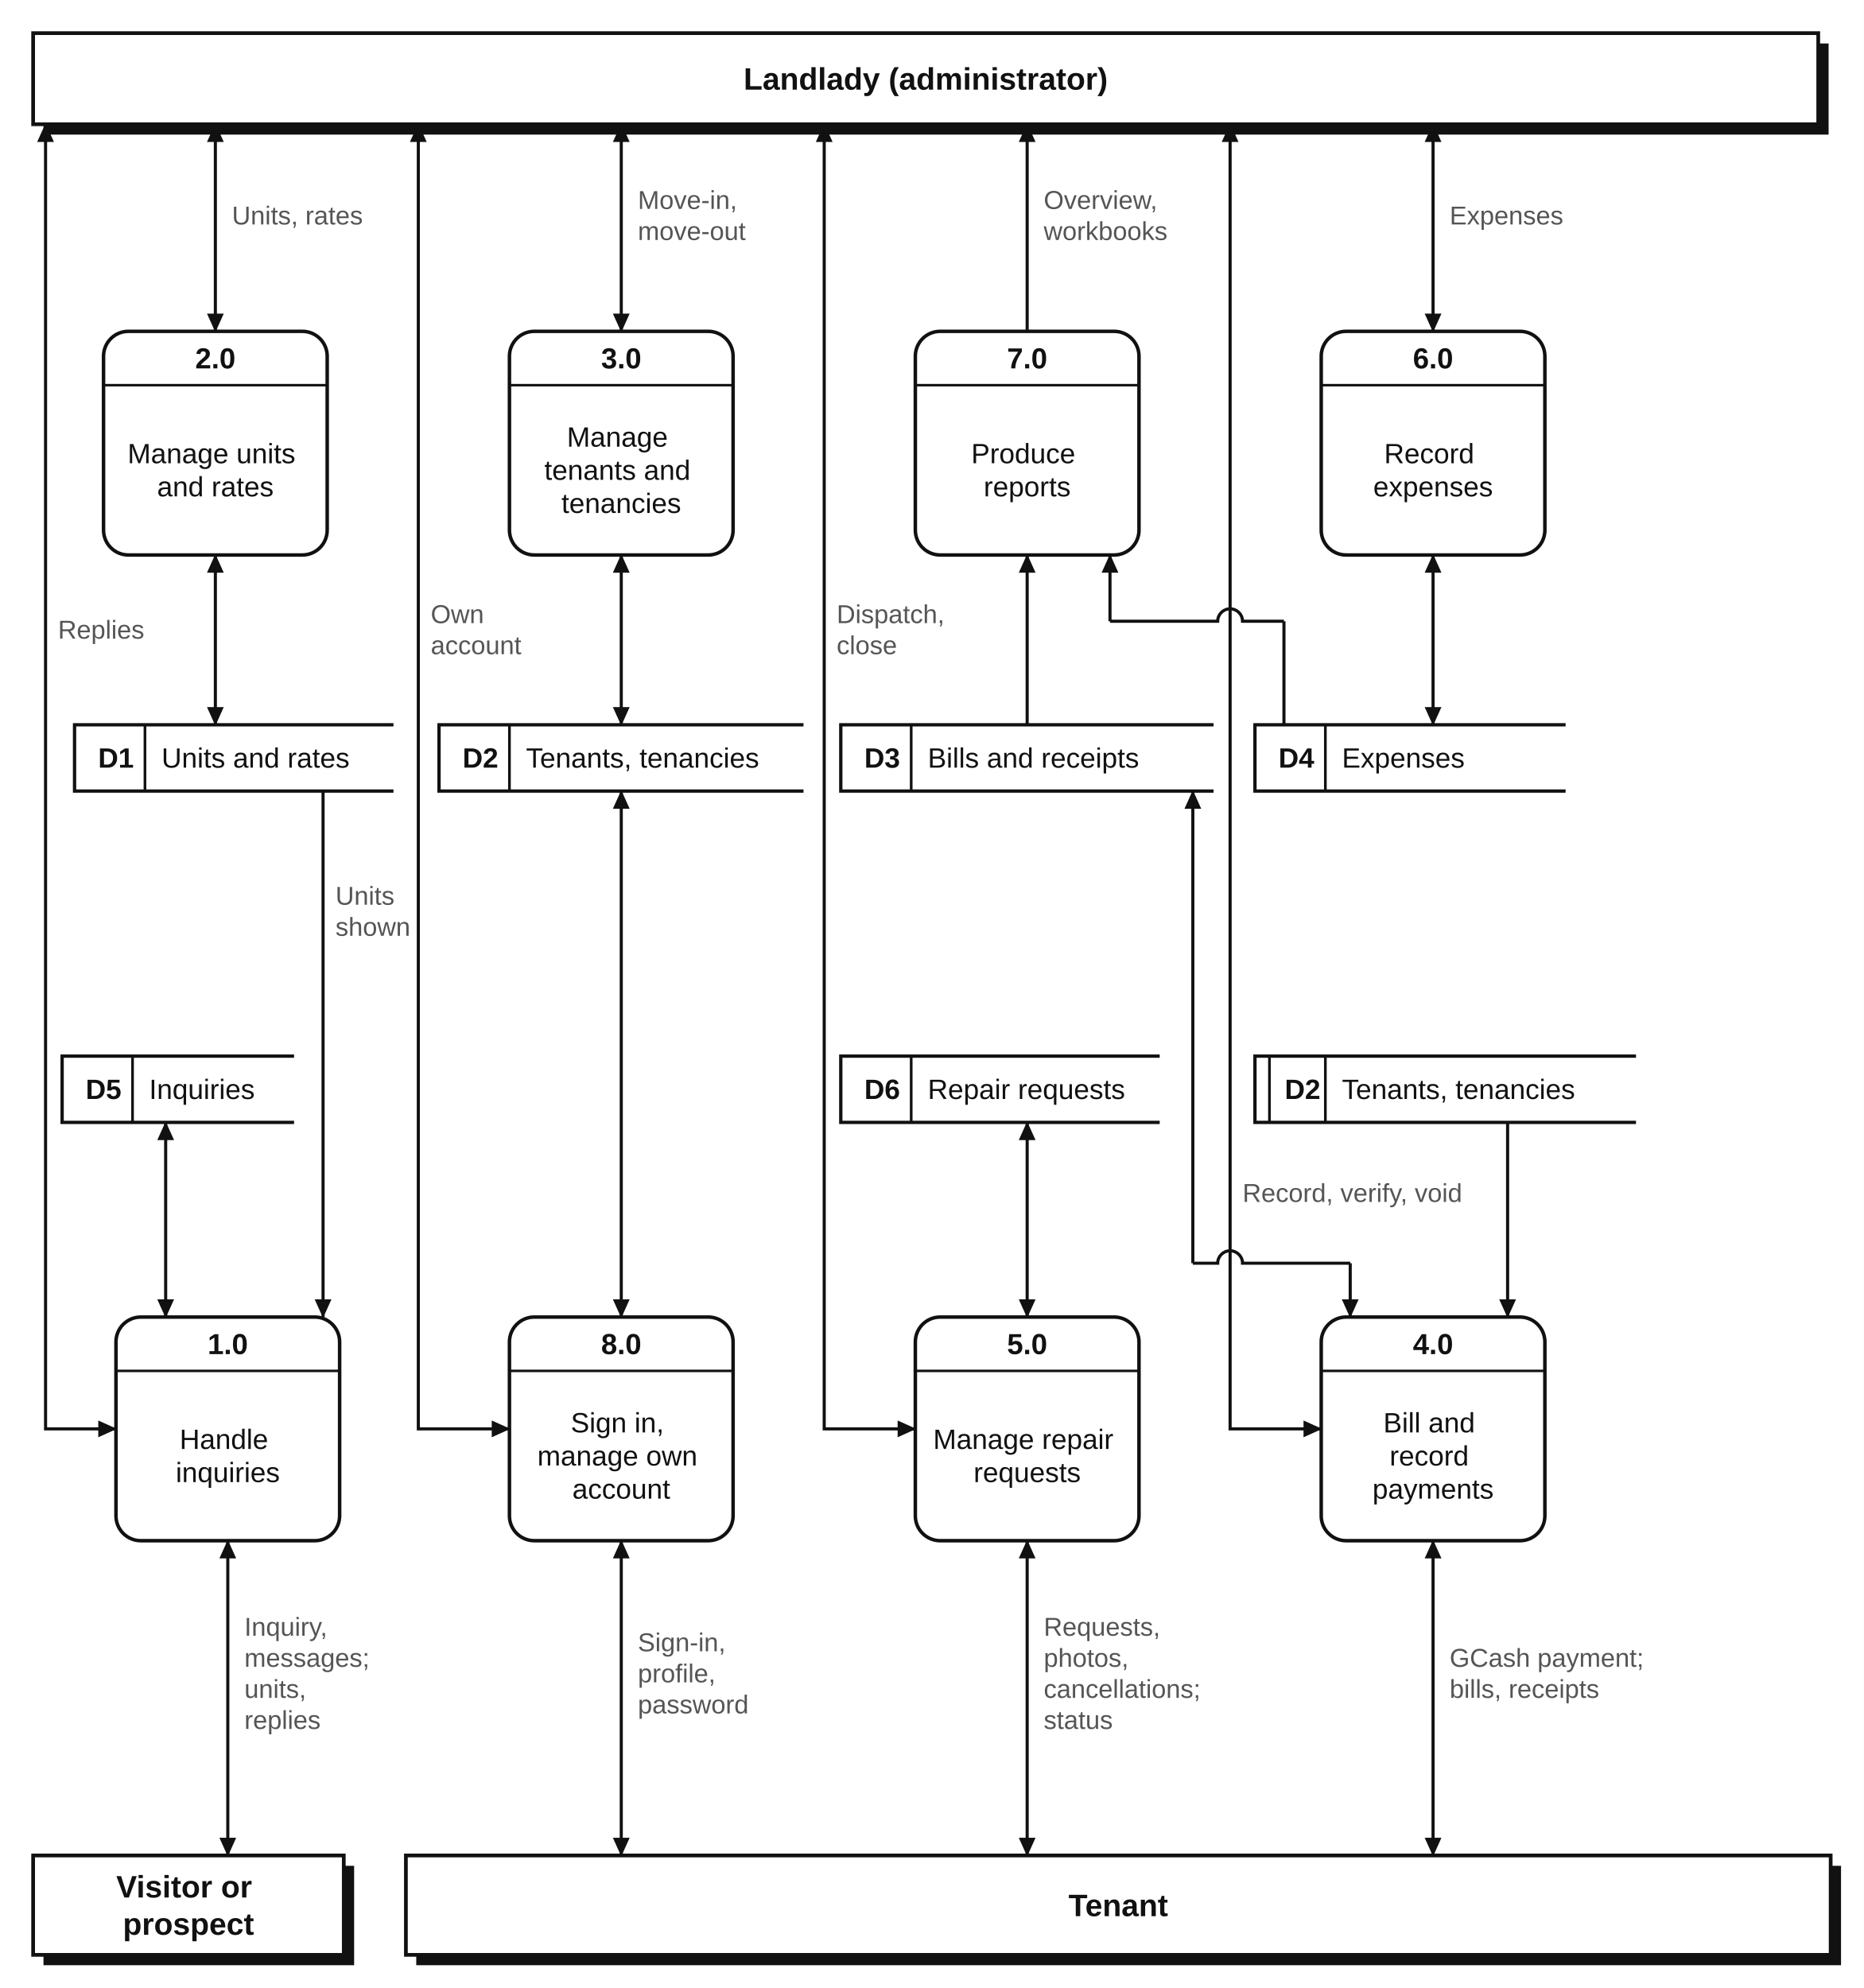
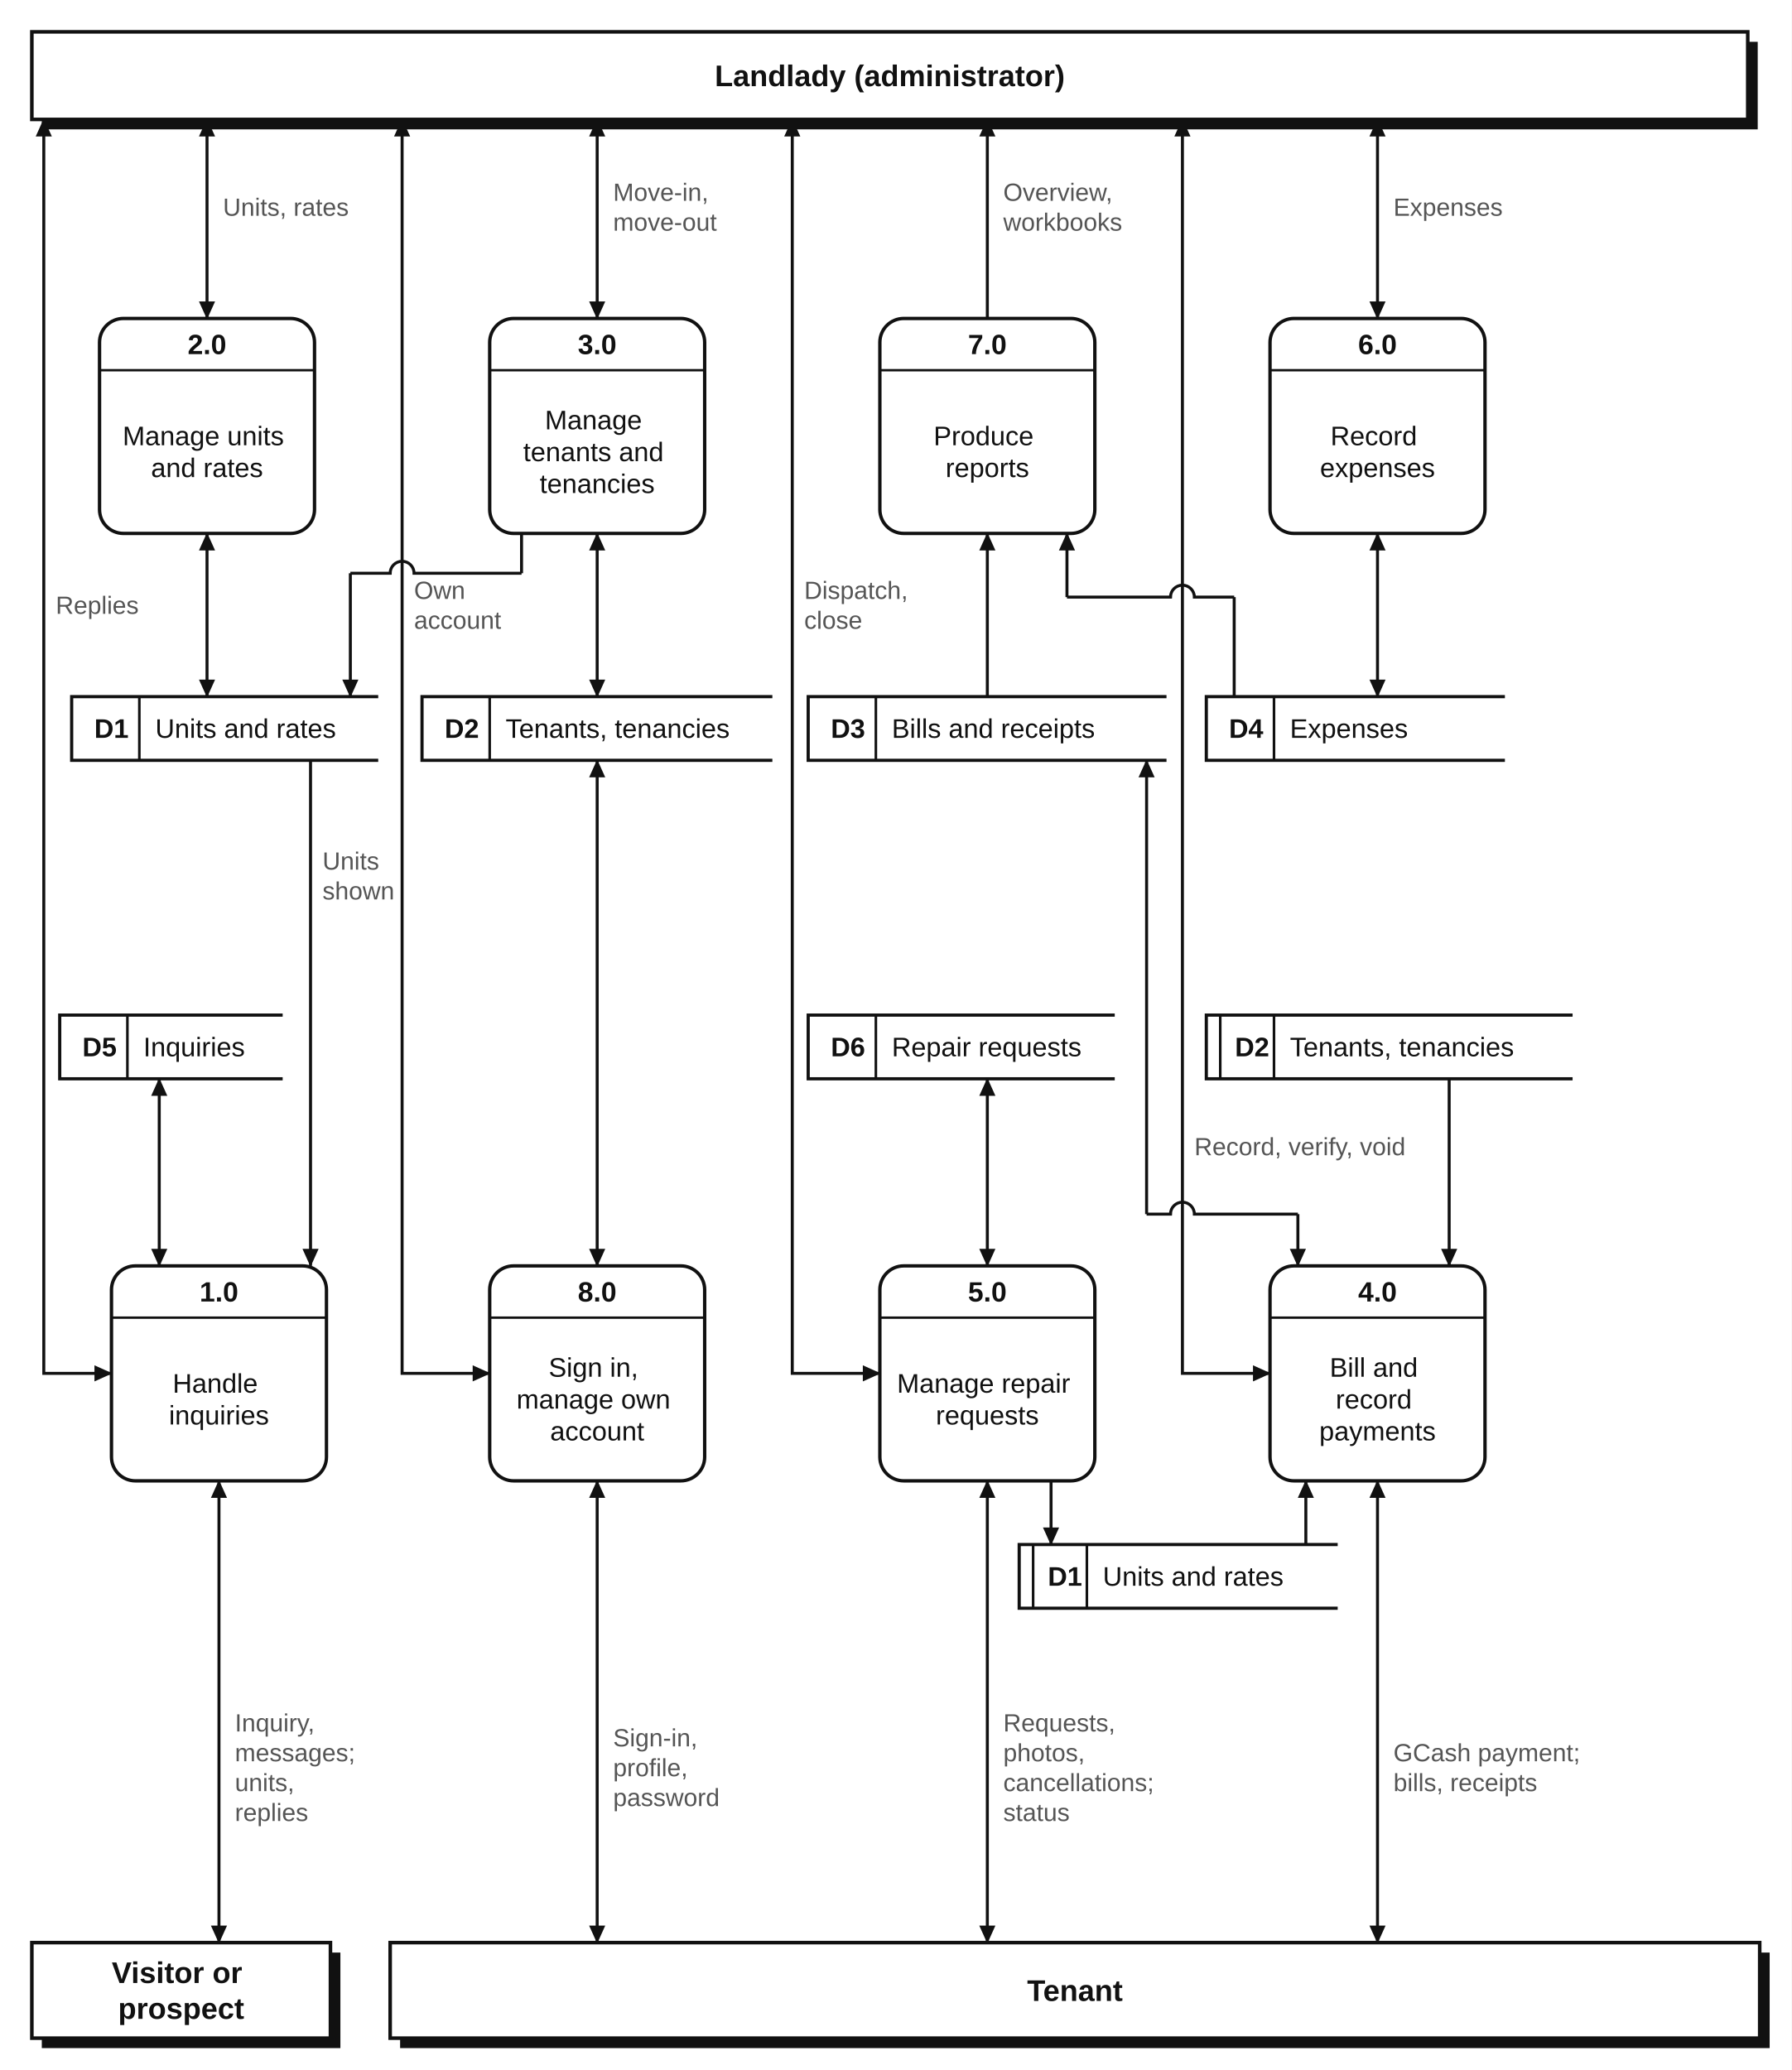
- <svg xmlns="http://www.w3.org/2000/svg" width="900" height="960" viewBox="0 0 900 960">
-   <rect width="900" height="960" fill="#fff" />
+ <svg xmlns="http://www.w3.org/2000/svg" width="900" height="1040" viewBox="0 0 900 1040">
+   <rect width="900" height="1040" fill="#fff" />
  <defs>
    <marker id="arr" viewBox="0 0 10 10" refX="9.5" refY="5" markerWidth="9" markerHeight="9" orient="auto-start-reverse" markerUnits="userSpaceOnUse">
      <path d="M0,0.5 L10,5 L0,9.5 Z" fill="#111" />
    </marker>
    <marker id="arrS" viewBox="0 0 10 10" refX="9.5" refY="5" markerWidth="9" markerHeight="9" orient="auto-start-reverse" markerUnits="userSpaceOnUse">
      <path d="M0,0.5 L10,5 L0,9.5 Z" fill="#111" />
    </marker>
  </defs>
  <rect x="21" y="21" width="862" height="44" fill="#111" />
  <rect x="16" y="16" width="862" height="44" rx="0" fill="#fff" stroke="#111" stroke-width="1.8" />
  <text x="447" y="43.3" font-family="Arial, Helvetica, sans-serif" font-size="15" text-anchor="middle" fill="#111" font-weight="bold">
    <tspan x="447" dy="0">Landlady (administrator)</tspan>
  </text>
-   <rect x="21" y="901" width="150" height="48" fill="#111" />
-   <rect x="16" y="896" width="150" height="48" rx="0" fill="#fff" stroke="#111" stroke-width="1.8" />
-   <text x="91" y="916.3" font-family="Arial, Helvetica, sans-serif" font-size="15" text-anchor="middle" fill="#111" font-weight="bold">
+   <rect x="21" y="981" width="150" height="48" fill="#111" />
+   <rect x="16" y="976" width="150" height="48" rx="0" fill="#fff" stroke="#111" stroke-width="1.8" />
+   <text x="91" y="996.3" font-family="Arial, Helvetica, sans-serif" font-size="15" text-anchor="middle" fill="#111" font-weight="bold">
    <tspan x="91" dy="0">Visitor or</tspan>
    <tspan x="91" dy="18">prospect</tspan>
  </text>
-   <rect x="201" y="901" width="688" height="48" fill="#111" />
-   <rect x="196" y="896" width="688" height="48" rx="0" fill="#fff" stroke="#111" stroke-width="1.8" />
-   <text x="540" y="925.3" font-family="Arial, Helvetica, sans-serif" font-size="15" text-anchor="middle" fill="#111" font-weight="bold">
+   <rect x="201" y="981" width="688" height="48" fill="#111" />
+   <rect x="196" y="976" width="688" height="48" rx="0" fill="#fff" stroke="#111" stroke-width="1.8" />
+   <text x="540" y="1005.3" font-family="Arial, Helvetica, sans-serif" font-size="15" text-anchor="middle" fill="#111" font-weight="bold">
    <tspan x="540" dy="0">Tenant</tspan>
  </text>
  <path d="M190,350 H36 V382 H190" fill="#fff" stroke="#111" stroke-width="1.6" />
  <path d="M70,350 L70,382" fill="none" stroke="#111" stroke-width="1.3" />
  <text x="56" y="370.7" font-family="Arial, Helvetica, sans-serif" font-size="13.5" text-anchor="middle" fill="#111" font-weight="bold">
    <tspan x="56" dy="0">D1</tspan>
  </text>
  <text x="78" y="370.7" font-family="Arial, Helvetica, sans-serif" font-size="13.5" text-anchor="start" fill="#111">
    <tspan x="78" dy="0">Units and rates</tspan>
  </text>
  <path d="M388,350 H212 V382 H388" fill="#fff" stroke="#111" stroke-width="1.6" />
  <path d="M246,350 L246,382" fill="none" stroke="#111" stroke-width="1.3" />
  <text x="232" y="370.7" font-family="Arial, Helvetica, sans-serif" font-size="13.5" text-anchor="middle" fill="#111" font-weight="bold">
    <tspan x="232" dy="0">D2</tspan>
  </text>
  <text x="254" y="370.7" font-family="Arial, Helvetica, sans-serif" font-size="13.5" text-anchor="start" fill="#111">
    <tspan x="254" dy="0">Tenants, tenancies</tspan>
  </text>
  <path d="M586,350 H406 V382 H586" fill="#fff" stroke="#111" stroke-width="1.6" />
  <path d="M440,350 L440,382" fill="none" stroke="#111" stroke-width="1.3" />
  <text x="426" y="370.7" font-family="Arial, Helvetica, sans-serif" font-size="13.5" text-anchor="middle" fill="#111" font-weight="bold">
    <tspan x="426" dy="0">D3</tspan>
  </text>
  <text x="448" y="370.7" font-family="Arial, Helvetica, sans-serif" font-size="13.5" text-anchor="start" fill="#111">
    <tspan x="448" dy="0">Bills and receipts</tspan>
  </text>
  <path d="M756,350 H606 V382 H756" fill="#fff" stroke="#111" stroke-width="1.6" />
  <path d="M640,350 L640,382" fill="none" stroke="#111" stroke-width="1.3" />
  <text x="626" y="370.7" font-family="Arial, Helvetica, sans-serif" font-size="13.5" text-anchor="middle" fill="#111" font-weight="bold">
    <tspan x="626" dy="0">D4</tspan>
  </text>
  <text x="648" y="370.7" font-family="Arial, Helvetica, sans-serif" font-size="13.5" text-anchor="start" fill="#111">
    <tspan x="648" dy="0">Expenses</tspan>
  </text>
  <path d="M142,510 H30 V542 H142" fill="#fff" stroke="#111" stroke-width="1.6" />
  <path d="M64,510 L64,542" fill="none" stroke="#111" stroke-width="1.3" />
  <text x="50" y="530.7" font-family="Arial, Helvetica, sans-serif" font-size="13.5" text-anchor="middle" fill="#111" font-weight="bold">
    <tspan x="50" dy="0">D5</tspan>
  </text>
  <text x="72" y="530.7" font-family="Arial, Helvetica, sans-serif" font-size="13.5" text-anchor="start" fill="#111">
    <tspan x="72" dy="0">Inquiries</tspan>
  </text>
  <path d="M560,510 H406 V542 H560" fill="#fff" stroke="#111" stroke-width="1.6" />
  <path d="M440,510 L440,542" fill="none" stroke="#111" stroke-width="1.3" />
  <text x="426" y="530.7" font-family="Arial, Helvetica, sans-serif" font-size="13.5" text-anchor="middle" fill="#111" font-weight="bold">
    <tspan x="426" dy="0">D6</tspan>
  </text>
  <text x="448" y="530.7" font-family="Arial, Helvetica, sans-serif" font-size="13.5" text-anchor="start" fill="#111">
    <tspan x="448" dy="0">Repair requests</tspan>
  </text>
  <path d="M790,510 H606 V542 H790" fill="#fff" stroke="#111" stroke-width="1.6" />
  <path d="M640,510 L640,542" fill="none" stroke="#111" stroke-width="1.3" />
  <path d="M613,510 L613,542" fill="none" stroke="#111" stroke-width="1.3" />
  <text x="629" y="530.7" font-family="Arial, Helvetica, sans-serif" font-size="13.5" text-anchor="middle" fill="#111" font-weight="bold">
    <tspan x="629" dy="0">D2</tspan>
  </text>
  <text x="648" y="530.7" font-family="Arial, Helvetica, sans-serif" font-size="13.5" text-anchor="start" fill="#111">
    <tspan x="648" dy="0">Tenants, tenancies</tspan>
  </text>
+   <path d="M672,776 H512 V808 H672" fill="#fff" stroke="#111" stroke-width="1.6" />
+   <path d="M546,776 L546,808" fill="none" stroke="#111" stroke-width="1.3" />
+   <path d="M519,776 L519,808" fill="none" stroke="#111" stroke-width="1.3" />
+   <text x="535" y="796.7" font-family="Arial, Helvetica, sans-serif" font-size="13.5" text-anchor="middle" fill="#111" font-weight="bold">
+     <tspan x="535" dy="0">D1</tspan>
+   </text>
+   <text x="554" y="796.7" font-family="Arial, Helvetica, sans-serif" font-size="13.5" text-anchor="start" fill="#111">
+     <tspan x="554" dy="0">Units and rates</tspan>
+   </text>
  <path d="M104,60 L104,160" fill="none" stroke="#111" stroke-width="1.5" marker-start="url(#arrS)" marker-end="url(#arr)" />
  <text x="112" y="108.4" font-family="Arial, Helvetica, sans-serif" font-size="12.5" text-anchor="start" fill="#555">
    <tspan x="112" dy="0">Units, rates</tspan>
  </text>
  <path d="M300,60 L300,160" fill="none" stroke="#111" stroke-width="1.5" marker-start="url(#arrS)" marker-end="url(#arr)" />
  <text x="308" y="100.9" font-family="Arial, Helvetica, sans-serif" font-size="12.5" text-anchor="start" fill="#555">
    <tspan x="308" dy="0">Move-in,</tspan>
    <tspan x="308" dy="15">move-out</tspan>
  </text>
  <path d="M496,60 L496,160" fill="none" stroke="#111" stroke-width="1.5" marker-start="url(#arrS)" />
  <text x="504" y="100.9" font-family="Arial, Helvetica, sans-serif" font-size="12.5" text-anchor="start" fill="#555">
    <tspan x="504" dy="0">Overview,</tspan>
    <tspan x="504" dy="15">workbooks</tspan>
  </text>
  <path d="M692,60 L692,160" fill="none" stroke="#111" stroke-width="1.5" marker-start="url(#arrS)" marker-end="url(#arr)" />
  <text x="700" y="108.4" font-family="Arial, Helvetica, sans-serif" font-size="12.5" text-anchor="start" fill="#555">
    <tspan x="700" dy="0">Expenses</tspan>
  </text>
  <path d="M22,60 L22,690 L56,690" fill="none" stroke="#111" stroke-width="1.5" marker-start="url(#arrS)" marker-end="url(#arr)" />
  <text x="28" y="308.4" font-family="Arial, Helvetica, sans-serif" font-size="12.5" text-anchor="start" fill="#555">
    <tspan x="28" dy="0">Replies</tspan>
  </text>
  <path d="M202,60 L202,690 L246,690" fill="none" stroke="#111" stroke-width="1.5" marker-start="url(#arrS)" marker-end="url(#arr)" />
  <text x="208" y="300.9" font-family="Arial, Helvetica, sans-serif" font-size="12.5" text-anchor="start" fill="#555">
    <tspan x="208" dy="0">Own</tspan>
    <tspan x="208" dy="15">account</tspan>
  </text>
  <path d="M398,60 L398,690 L442,690" fill="none" stroke="#111" stroke-width="1.5" marker-start="url(#arrS)" marker-end="url(#arr)" />
  <text x="404" y="300.9" font-family="Arial, Helvetica, sans-serif" font-size="12.5" text-anchor="start" fill="#555">
    <tspan x="404" dy="0">Dispatch,</tspan>
    <tspan x="404" dy="15">close</tspan>
  </text>
  <path d="M594,60 L594,690 L638,690" fill="none" stroke="#111" stroke-width="1.5" marker-start="url(#arrS)" marker-end="url(#arr)" />
  <text x="600" y="580.4" font-family="Arial, Helvetica, sans-serif" font-size="12.5" text-anchor="start" fill="#555">
    <tspan x="600" dy="0">Record, verify, void</tspan>
  </text>
-   <path d="M110,896 L110,744" fill="none" stroke="#111" stroke-width="1.5" marker-start="url(#arrS)" marker-end="url(#arr)" />
-   <text x="118" y="789.9" font-family="Arial, Helvetica, sans-serif" font-size="12.5" text-anchor="start" fill="#555">
+   <path d="M110,976 L110,744" fill="none" stroke="#111" stroke-width="1.5" marker-start="url(#arrS)" marker-end="url(#arr)" />
+   <text x="118" y="869.9" font-family="Arial, Helvetica, sans-serif" font-size="12.5" text-anchor="start" fill="#555">
    <tspan x="118" dy="0">Inquiry,</tspan>
    <tspan x="118" dy="15">messages;</tspan>
    <tspan x="118" dy="15">units,</tspan>
    <tspan x="118" dy="15">replies</tspan>
  </text>
-   <path d="M300,896 L300,744" fill="none" stroke="#111" stroke-width="1.5" marker-start="url(#arrS)" marker-end="url(#arr)" />
-   <text x="308" y="797.4" font-family="Arial, Helvetica, sans-serif" font-size="12.5" text-anchor="start" fill="#555">
+   <path d="M300,976 L300,744" fill="none" stroke="#111" stroke-width="1.5" marker-start="url(#arrS)" marker-end="url(#arr)" />
+   <text x="308" y="877.4" font-family="Arial, Helvetica, sans-serif" font-size="12.5" text-anchor="start" fill="#555">
    <tspan x="308" dy="0">Sign-in,</tspan>
    <tspan x="308" dy="15">profile,</tspan>
    <tspan x="308" dy="15">password</tspan>
  </text>
-   <path d="M496,896 L496,744" fill="none" stroke="#111" stroke-width="1.5" marker-start="url(#arrS)" marker-end="url(#arr)" />
-   <text x="504" y="789.9" font-family="Arial, Helvetica, sans-serif" font-size="12.5" text-anchor="start" fill="#555">
+   <path d="M496,976 L496,744" fill="none" stroke="#111" stroke-width="1.5" marker-start="url(#arrS)" marker-end="url(#arr)" />
+   <text x="504" y="869.9" font-family="Arial, Helvetica, sans-serif" font-size="12.5" text-anchor="start" fill="#555">
    <tspan x="504" dy="0">Requests,</tspan>
    <tspan x="504" dy="15">photos,</tspan>
    <tspan x="504" dy="15">cancellations;</tspan>
    <tspan x="504" dy="15">status</tspan>
  </text>
-   <path d="M692,896 L692,744" fill="none" stroke="#111" stroke-width="1.5" marker-start="url(#arrS)" marker-end="url(#arr)" />
-   <text x="700" y="804.9" font-family="Arial, Helvetica, sans-serif" font-size="12.5" text-anchor="start" fill="#555">
+   <path d="M692,976 L692,744" fill="none" stroke="#111" stroke-width="1.5" marker-start="url(#arrS)" marker-end="url(#arr)" />
+   <text x="700" y="884.9" font-family="Arial, Helvetica, sans-serif" font-size="12.5" text-anchor="start" fill="#555">
    <tspan x="700" dy="0">GCash payment;</tspan>
    <tspan x="700" dy="15">bills, receipts</tspan>
  </text>
  <path d="M104,268 L104,350" fill="none" stroke="#111" stroke-width="1.5" marker-start="url(#arrS)" marker-end="url(#arr)" />
  <path d="M300,268 L300,350" fill="none" stroke="#111" stroke-width="1.5" marker-start="url(#arrS)" marker-end="url(#arr)" />
  <path d="M496,350 L496,268" fill="none" stroke="#111" stroke-width="1.5" marker-end="url(#arr)" />
  <path d="M692,268 L692,350" fill="none" stroke="#111" stroke-width="1.5" marker-start="url(#arrS)" marker-end="url(#arr)" />
  <path d="M620,350 L620,300" fill="none" stroke="#111" stroke-width="1.5" />
  <path d="M620,300 L600,300 A6,6 0 0 0 588,300 L536,300" fill="none" stroke="#111" stroke-width="1.5" />
  <path d="M536,300 L536,268" fill="none" stroke="#111" stroke-width="1.5" marker-end="url(#arr)" />
  <path d="M156,382 L156,636" fill="none" stroke="#111" stroke-width="1.5" marker-end="url(#arr)" />
  <text x="162" y="436.9" font-family="Arial, Helvetica, sans-serif" font-size="12.5" text-anchor="start" fill="#555">
    <tspan x="162" dy="0">Units</tspan>
    <tspan x="162" dy="15">shown</tspan>
  </text>
  <path d="M80,542 L80,636" fill="none" stroke="#111" stroke-width="1.5" marker-start="url(#arrS)" marker-end="url(#arr)" />
  <path d="M300,382 L300,636" fill="none" stroke="#111" stroke-width="1.5" marker-start="url(#arrS)" marker-end="url(#arr)" />
  <path d="M496,542 L496,636" fill="none" stroke="#111" stroke-width="1.5" marker-start="url(#arrS)" marker-end="url(#arr)" />
  <path d="M576,610 L576,382" fill="none" stroke="#111" stroke-width="1.5" marker-end="url(#arr)" />
  <path d="M576,610 L588,610 A6,6 0 0 1 600,610 L652,610" fill="none" stroke="#111" stroke-width="1.5" />
  <path d="M652,610 L652,636" fill="none" stroke="#111" stroke-width="1.5" marker-end="url(#arr)" />
  <path d="M728,542 L728,636" fill="none" stroke="#111" stroke-width="1.5" marker-end="url(#arr)" />
+   <path d="M262,268 L262,288" fill="none" stroke="#111" stroke-width="1.5" />
+   <path d="M262,288 L208,288 A6,6 0 0 0 196,288 L176,288" fill="none" stroke="#111" stroke-width="1.5" />
+   <path d="M176,288 L176,350" fill="none" stroke="#111" stroke-width="1.5" marker-end="url(#arr)" />
+   <path d="M528,744 L528,776" fill="none" stroke="#111" stroke-width="1.5" marker-end="url(#arr)" />
+   <path d="M656,776 L656,744" fill="none" stroke="#111" stroke-width="1.5" marker-end="url(#arr)" />
  <rect x="50" y="160" width="108" height="108" rx="12" fill="#fff" stroke="#111" stroke-width="1.7" />
  <path d="M50,186 L158,186" fill="none" stroke="#111" stroke-width="1.2" />
  <text x="104" y="177.9" font-family="Arial, Helvetica, sans-serif" font-size="14" text-anchor="middle" fill="#111" font-weight="bold">
    <tspan x="104" dy="0">2.0</tspan>
  </text>
  <text x="104" y="223.7" font-family="Arial, Helvetica, sans-serif" font-size="13.5" text-anchor="middle" fill="#111">
    <tspan x="104" dy="0">Manage units</tspan>
    <tspan x="104" dy="16">and rates</tspan>
  </text>
  <rect x="246" y="160" width="108" height="108" rx="12" fill="#fff" stroke="#111" stroke-width="1.7" />
  <path d="M246,186 L354,186" fill="none" stroke="#111" stroke-width="1.2" />
  <text x="300" y="177.9" font-family="Arial, Helvetica, sans-serif" font-size="14" text-anchor="middle" fill="#111" font-weight="bold">
    <tspan x="300" dy="0">3.0</tspan>
  </text>
  <text x="300" y="215.7" font-family="Arial, Helvetica, sans-serif" font-size="13.5" text-anchor="middle" fill="#111">
    <tspan x="300" dy="0">Manage</tspan>
    <tspan x="300" dy="16">tenants and</tspan>
    <tspan x="300" dy="16">tenancies</tspan>
  </text>
  <rect x="442" y="160" width="108" height="108" rx="12" fill="#fff" stroke="#111" stroke-width="1.7" />
  <path d="M442,186 L550,186" fill="none" stroke="#111" stroke-width="1.2" />
  <text x="496" y="177.9" font-family="Arial, Helvetica, sans-serif" font-size="14" text-anchor="middle" fill="#111" font-weight="bold">
    <tspan x="496" dy="0">7.0</tspan>
  </text>
  <text x="496" y="223.7" font-family="Arial, Helvetica, sans-serif" font-size="13.5" text-anchor="middle" fill="#111">
    <tspan x="496" dy="0">Produce</tspan>
    <tspan x="496" dy="16">reports</tspan>
  </text>
  <rect x="638" y="160" width="108" height="108" rx="12" fill="#fff" stroke="#111" stroke-width="1.7" />
  <path d="M638,186 L746,186" fill="none" stroke="#111" stroke-width="1.2" />
  <text x="692" y="177.9" font-family="Arial, Helvetica, sans-serif" font-size="14" text-anchor="middle" fill="#111" font-weight="bold">
    <tspan x="692" dy="0">6.0</tspan>
  </text>
  <text x="692" y="223.7" font-family="Arial, Helvetica, sans-serif" font-size="13.5" text-anchor="middle" fill="#111">
    <tspan x="692" dy="0">Record</tspan>
    <tspan x="692" dy="16">expenses</tspan>
  </text>
  <rect x="56" y="636" width="108" height="108" rx="12" fill="#fff" stroke="#111" stroke-width="1.7" />
  <path d="M56,662 L164,662" fill="none" stroke="#111" stroke-width="1.2" />
  <text x="110" y="653.9" font-family="Arial, Helvetica, sans-serif" font-size="14" text-anchor="middle" fill="#111" font-weight="bold">
    <tspan x="110" dy="0">1.0</tspan>
  </text>
  <text x="110" y="699.7" font-family="Arial, Helvetica, sans-serif" font-size="13.5" text-anchor="middle" fill="#111">
    <tspan x="110" dy="0">Handle</tspan>
    <tspan x="110" dy="16">inquiries</tspan>
  </text>
  <rect x="246" y="636" width="108" height="108" rx="12" fill="#fff" stroke="#111" stroke-width="1.7" />
  <path d="M246,662 L354,662" fill="none" stroke="#111" stroke-width="1.2" />
  <text x="300" y="653.9" font-family="Arial, Helvetica, sans-serif" font-size="14" text-anchor="middle" fill="#111" font-weight="bold">
    <tspan x="300" dy="0">8.0</tspan>
  </text>
  <text x="300" y="691.7" font-family="Arial, Helvetica, sans-serif" font-size="13.5" text-anchor="middle" fill="#111">
    <tspan x="300" dy="0">Sign in,</tspan>
    <tspan x="300" dy="16">manage own</tspan>
    <tspan x="300" dy="16">account</tspan>
  </text>
  <rect x="442" y="636" width="108" height="108" rx="12" fill="#fff" stroke="#111" stroke-width="1.7" />
  <path d="M442,662 L550,662" fill="none" stroke="#111" stroke-width="1.2" />
  <text x="496" y="653.9" font-family="Arial, Helvetica, sans-serif" font-size="14" text-anchor="middle" fill="#111" font-weight="bold">
    <tspan x="496" dy="0">5.0</tspan>
  </text>
  <text x="496" y="699.7" font-family="Arial, Helvetica, sans-serif" font-size="13.5" text-anchor="middle" fill="#111">
    <tspan x="496" dy="0">Manage repair</tspan>
    <tspan x="496" dy="16">requests</tspan>
  </text>
  <rect x="638" y="636" width="108" height="108" rx="12" fill="#fff" stroke="#111" stroke-width="1.7" />
  <path d="M638,662 L746,662" fill="none" stroke="#111" stroke-width="1.2" />
  <text x="692" y="653.9" font-family="Arial, Helvetica, sans-serif" font-size="14" text-anchor="middle" fill="#111" font-weight="bold">
    <tspan x="692" dy="0">4.0</tspan>
  </text>
  <text x="692" y="691.7" font-family="Arial, Helvetica, sans-serif" font-size="13.5" text-anchor="middle" fill="#111">
    <tspan x="692" dy="0">Bill and</tspan>
    <tspan x="692" dy="16">record</tspan>
    <tspan x="692" dy="16">payments</tspan>
  </text>
</svg>
